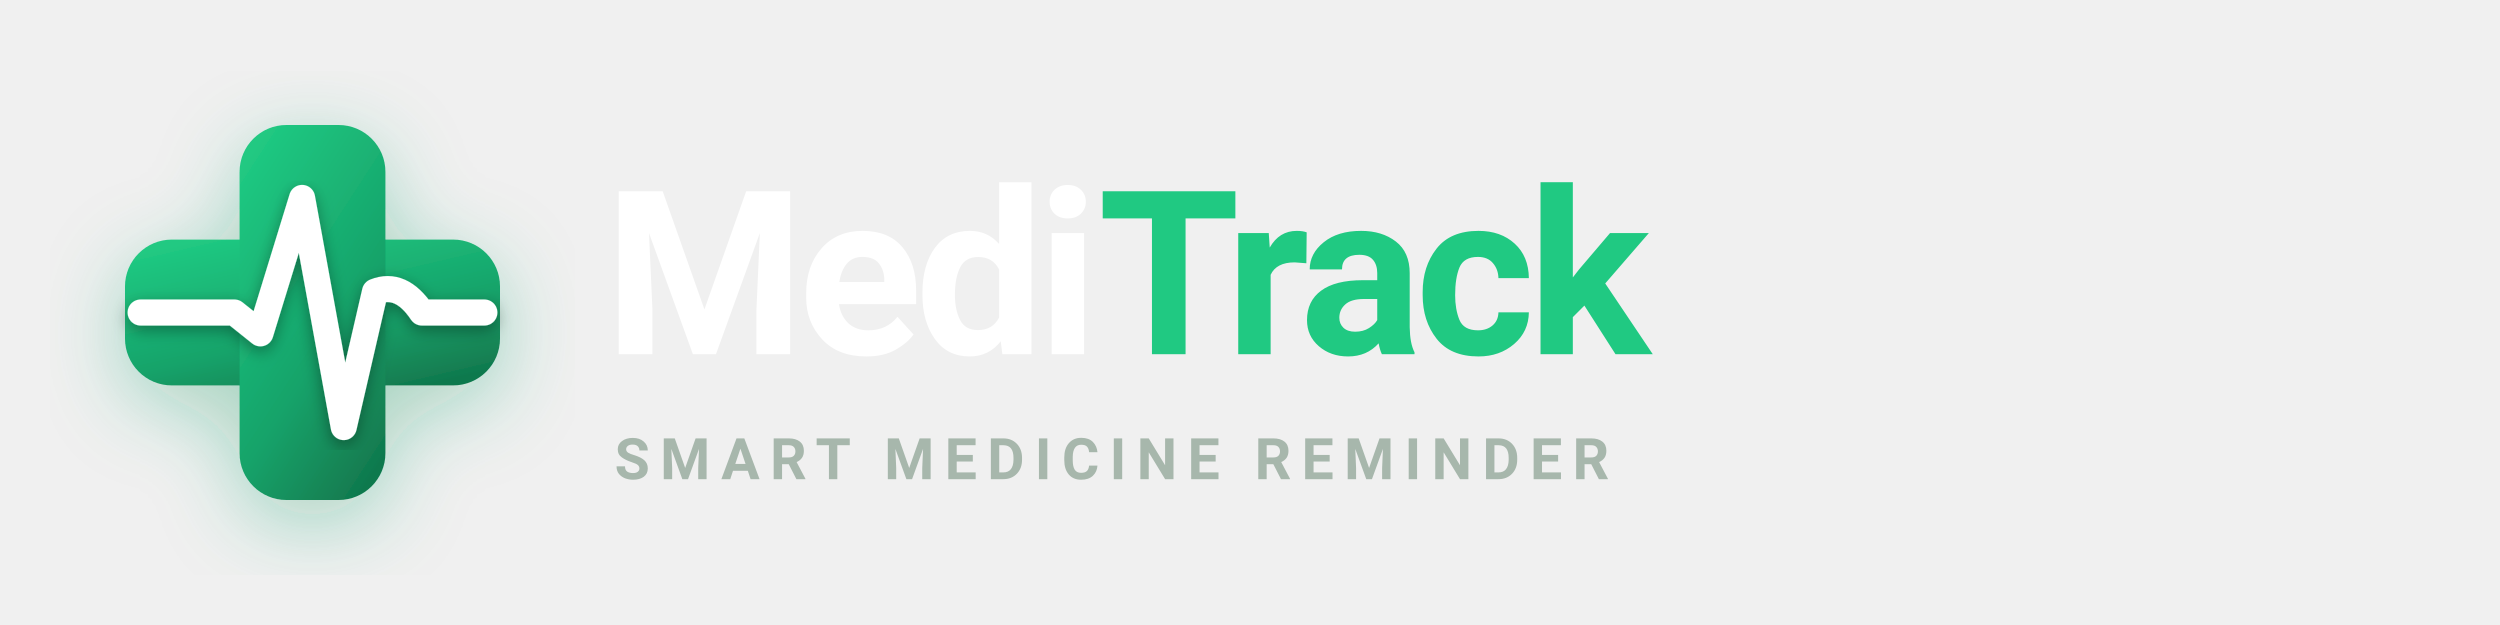
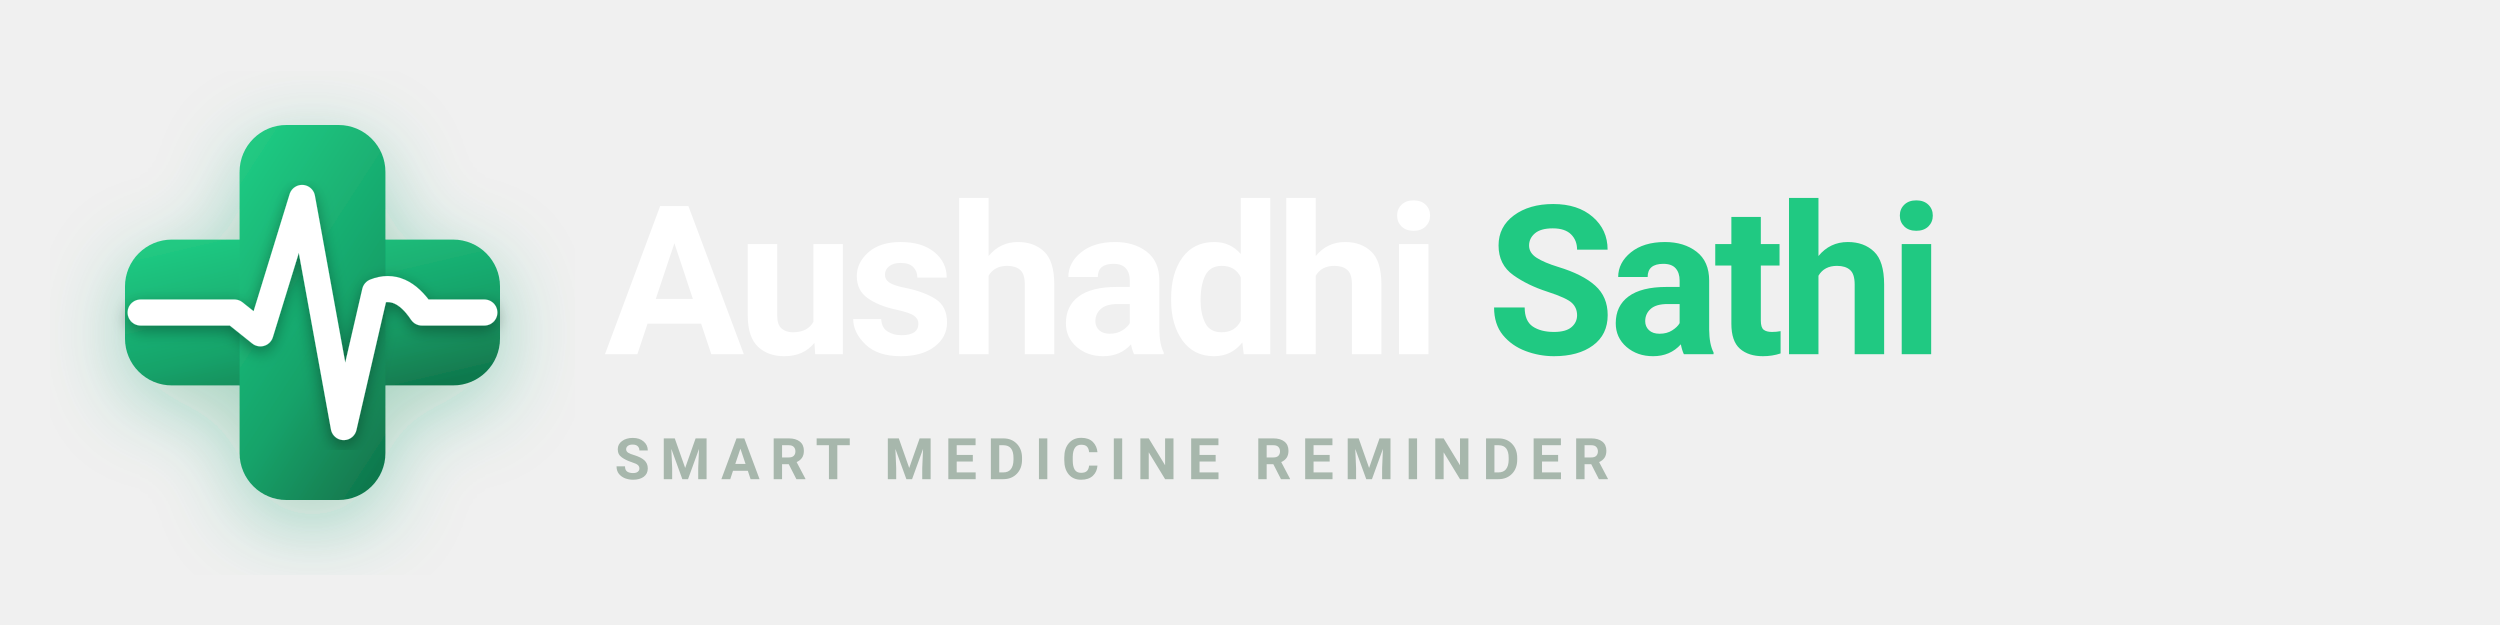
<svg xmlns="http://www.w3.org/2000/svg" viewBox="0 0 480 120" width="100%" height="100%" fill="none">
  <defs>
    <linearGradient id="fullEmeraldGrad" x1="20%" y1="0%" x2="80%" y2="100%">
      <stop offset="0%" stop-color="#20C982" />
      <stop offset="60%" stop-color="#16A36A" />
      <stop offset="100%" stop-color="#11794E" />
    </linearGradient>
    <filter id="fullGlow" x="-20%" y="-20%" width="140%" height="140%">
      <feDropShadow dx="0" dy="4" stdDeviation="8" flood-color="#16A36A" flood-opacity="0.35" />
    </filter>
    <filter id="fullLineShadow" x="-10%" y="-10%" width="120%" height="120%">
      <feDropShadow dx="0" dy="1" stdDeviation="1.5" flood-color="#07130E" flood-opacity="0.35" />
    </filter>
  </defs>
  <g filter="url(#fullGlow)">
    <rect x="24" y="46" width="72" height="28" rx="9" fill="url(#fullEmeraldGrad)" />
    <rect x="46" y="24" width="28" height="72" rx="9" fill="url(#fullEmeraldGrad)" />
  </g>
  <path d="M 27 60 L 45 60 L 50 64 L 58 38 L 66 82 L 72 56 Q 77 54 81 60 L 93 60" fill="none" stroke="#FFFFFF" stroke-width="5" stroke-linecap="round" stroke-linejoin="round" filter="url(#fullLineShadow)" />
  <circle cx="27" cy="60" r="1.5" fill="#FFFFFF" opacity="0.9" />
  <circle cx="93" cy="60" r="1.5" fill="#FFFFFF" opacity="0.9" />
  <g transform="translate(116, 68)">
-     <text font-family="system-ui, -apple-system, BlinkMacSystemFont, 'Segoe UI', Roboto, 'Plus Jakarta Sans', sans-serif" font-size="44" font-weight="600" letter-spacing="-0.03em" fill="#FFFFFF">Medi<tspan fill="#20C982" font-weight="700">Track</tspan>
+     <text font-family="system-ui, -apple-system, BlinkMacSystemFont, 'Segoe UI', Roboto, 'Plus Jakarta Sans', sans-serif" font-size="40" font-weight="600" letter-spacing="-0.03em" fill="#FFFFFF">Aushadhi <tspan fill="#20C982" font-weight="700">Sathi</tspan>
    </text>
  </g>
  <g transform="translate(118, 92)">
    <text font-family="system-ui, -apple-system, BlinkMacSystemFont, 'Segoe UI', Roboto, 'Plus Jakarta Sans', sans-serif" font-size="11" font-weight="700" letter-spacing="0.18em" fill="#A7B7AC">SMART MEDICINE REMINDER</text>
  </g>
</svg>
